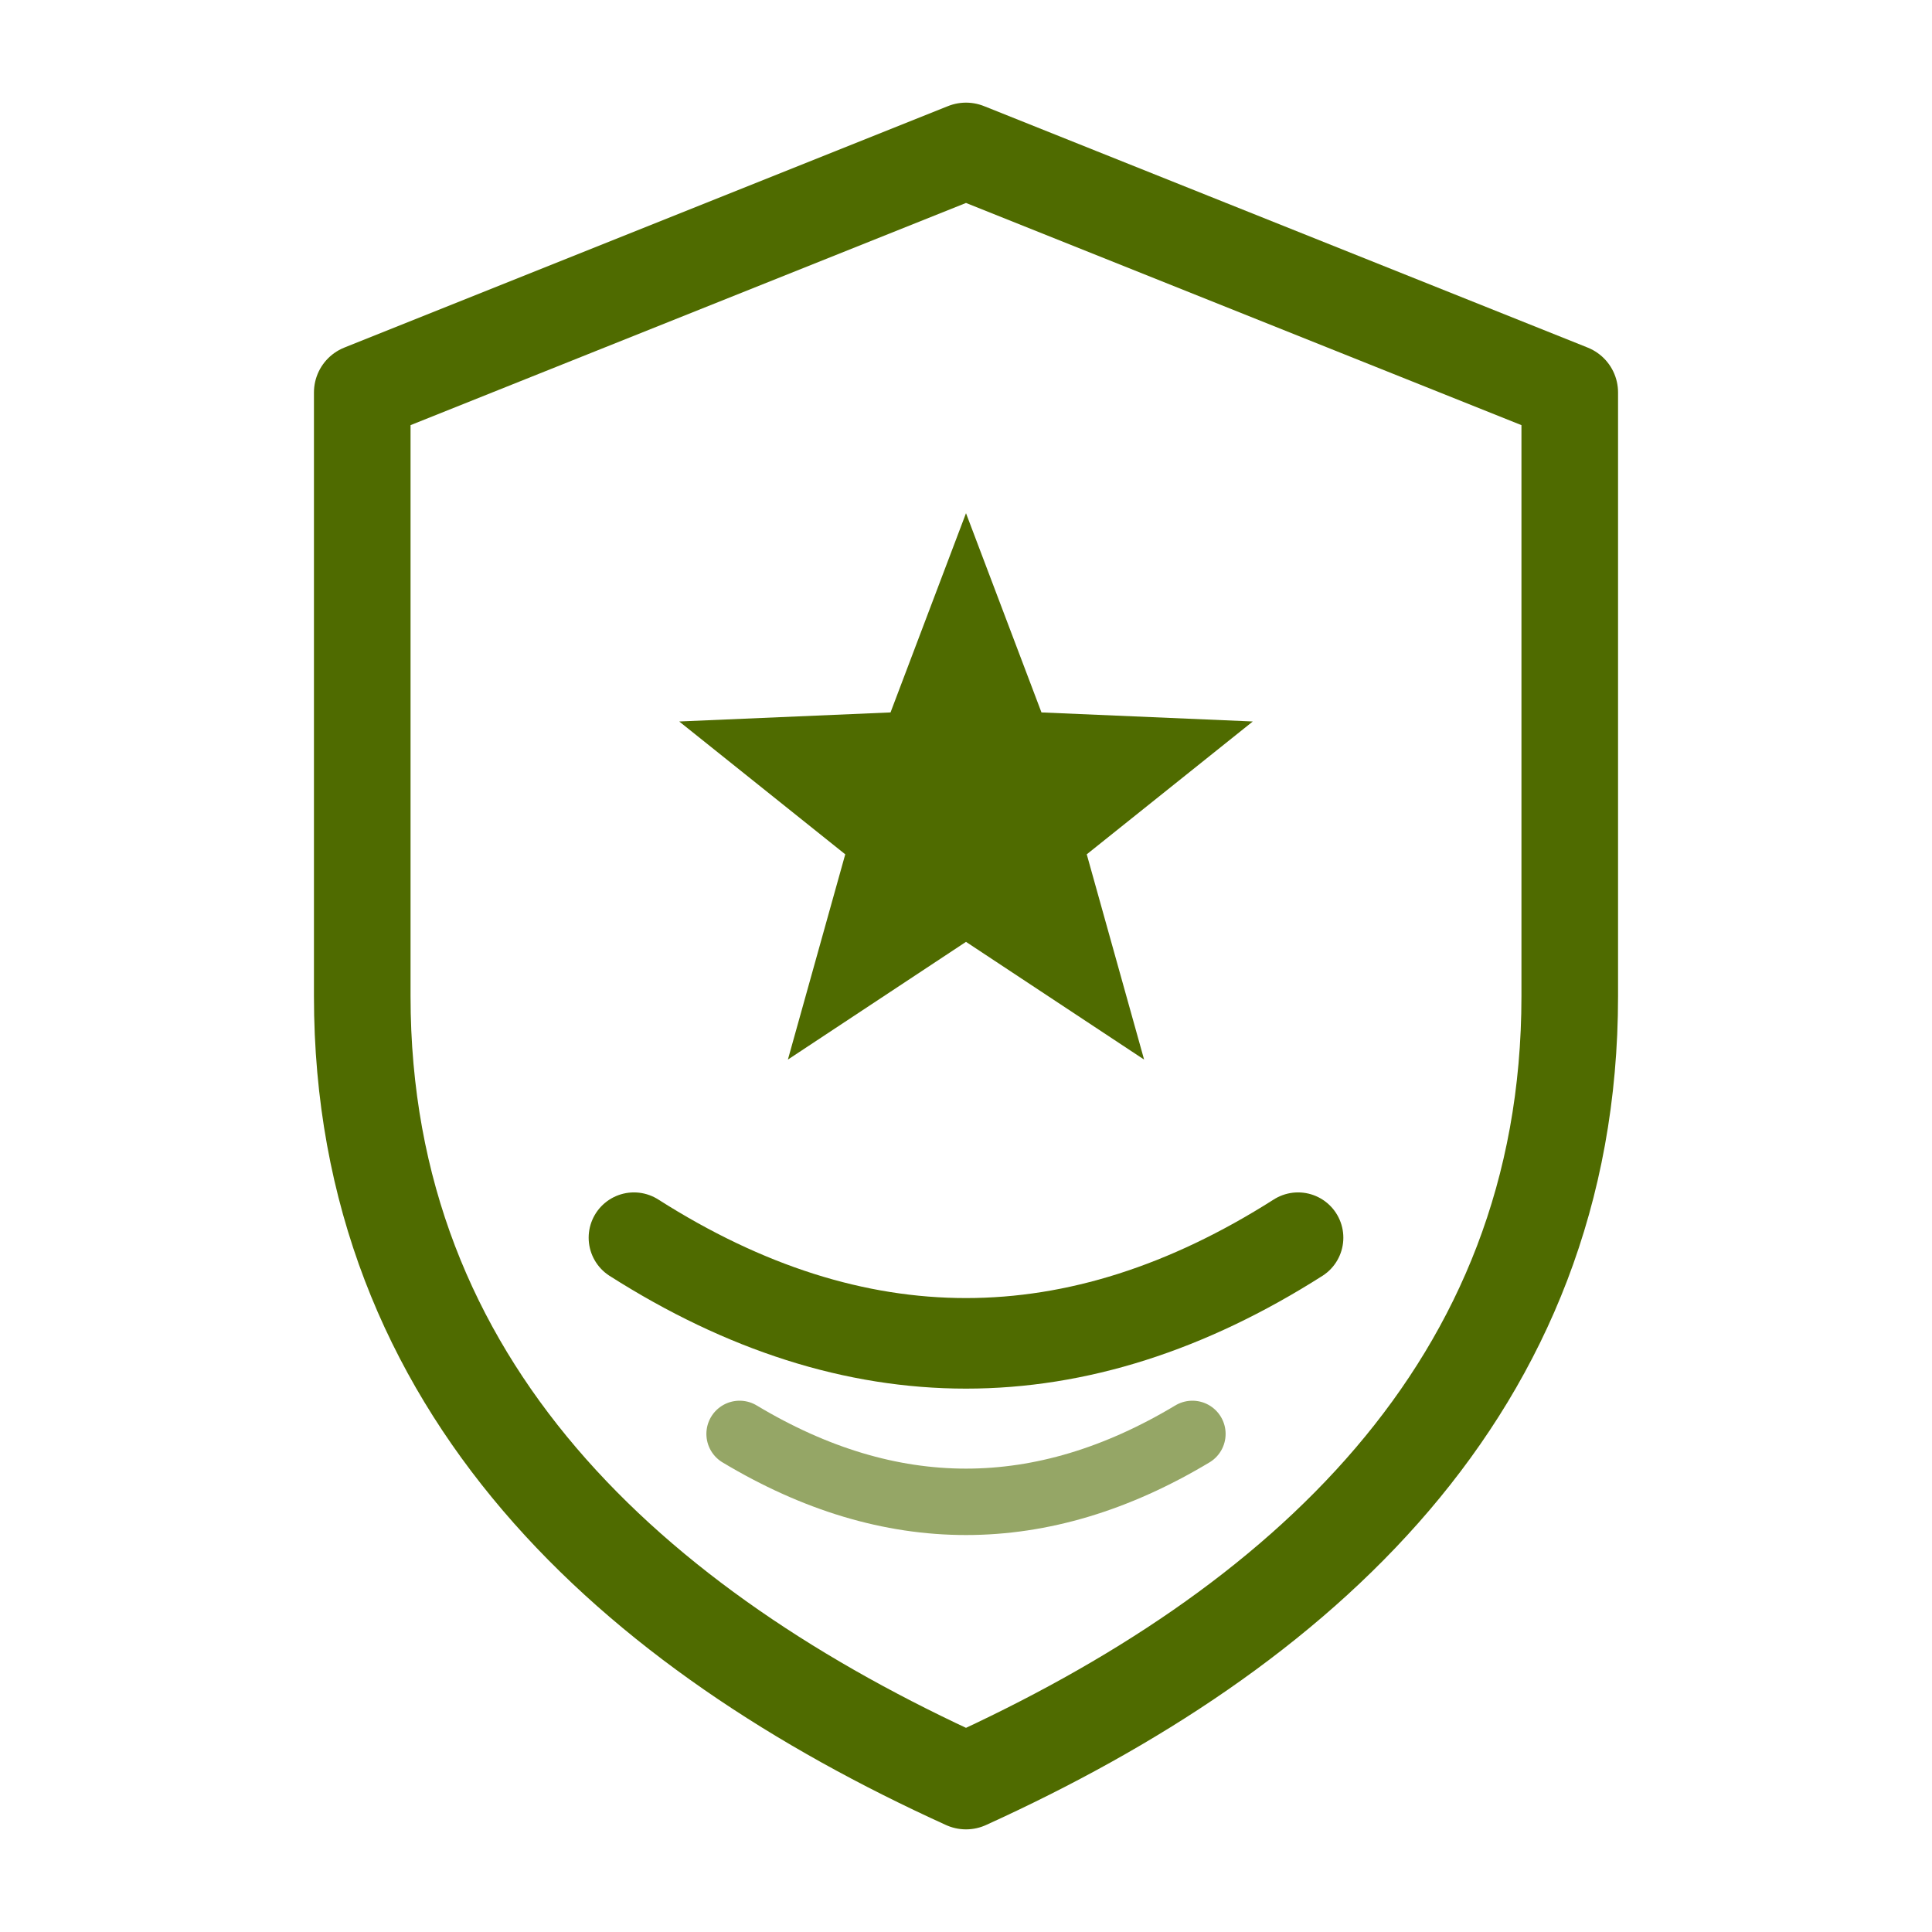
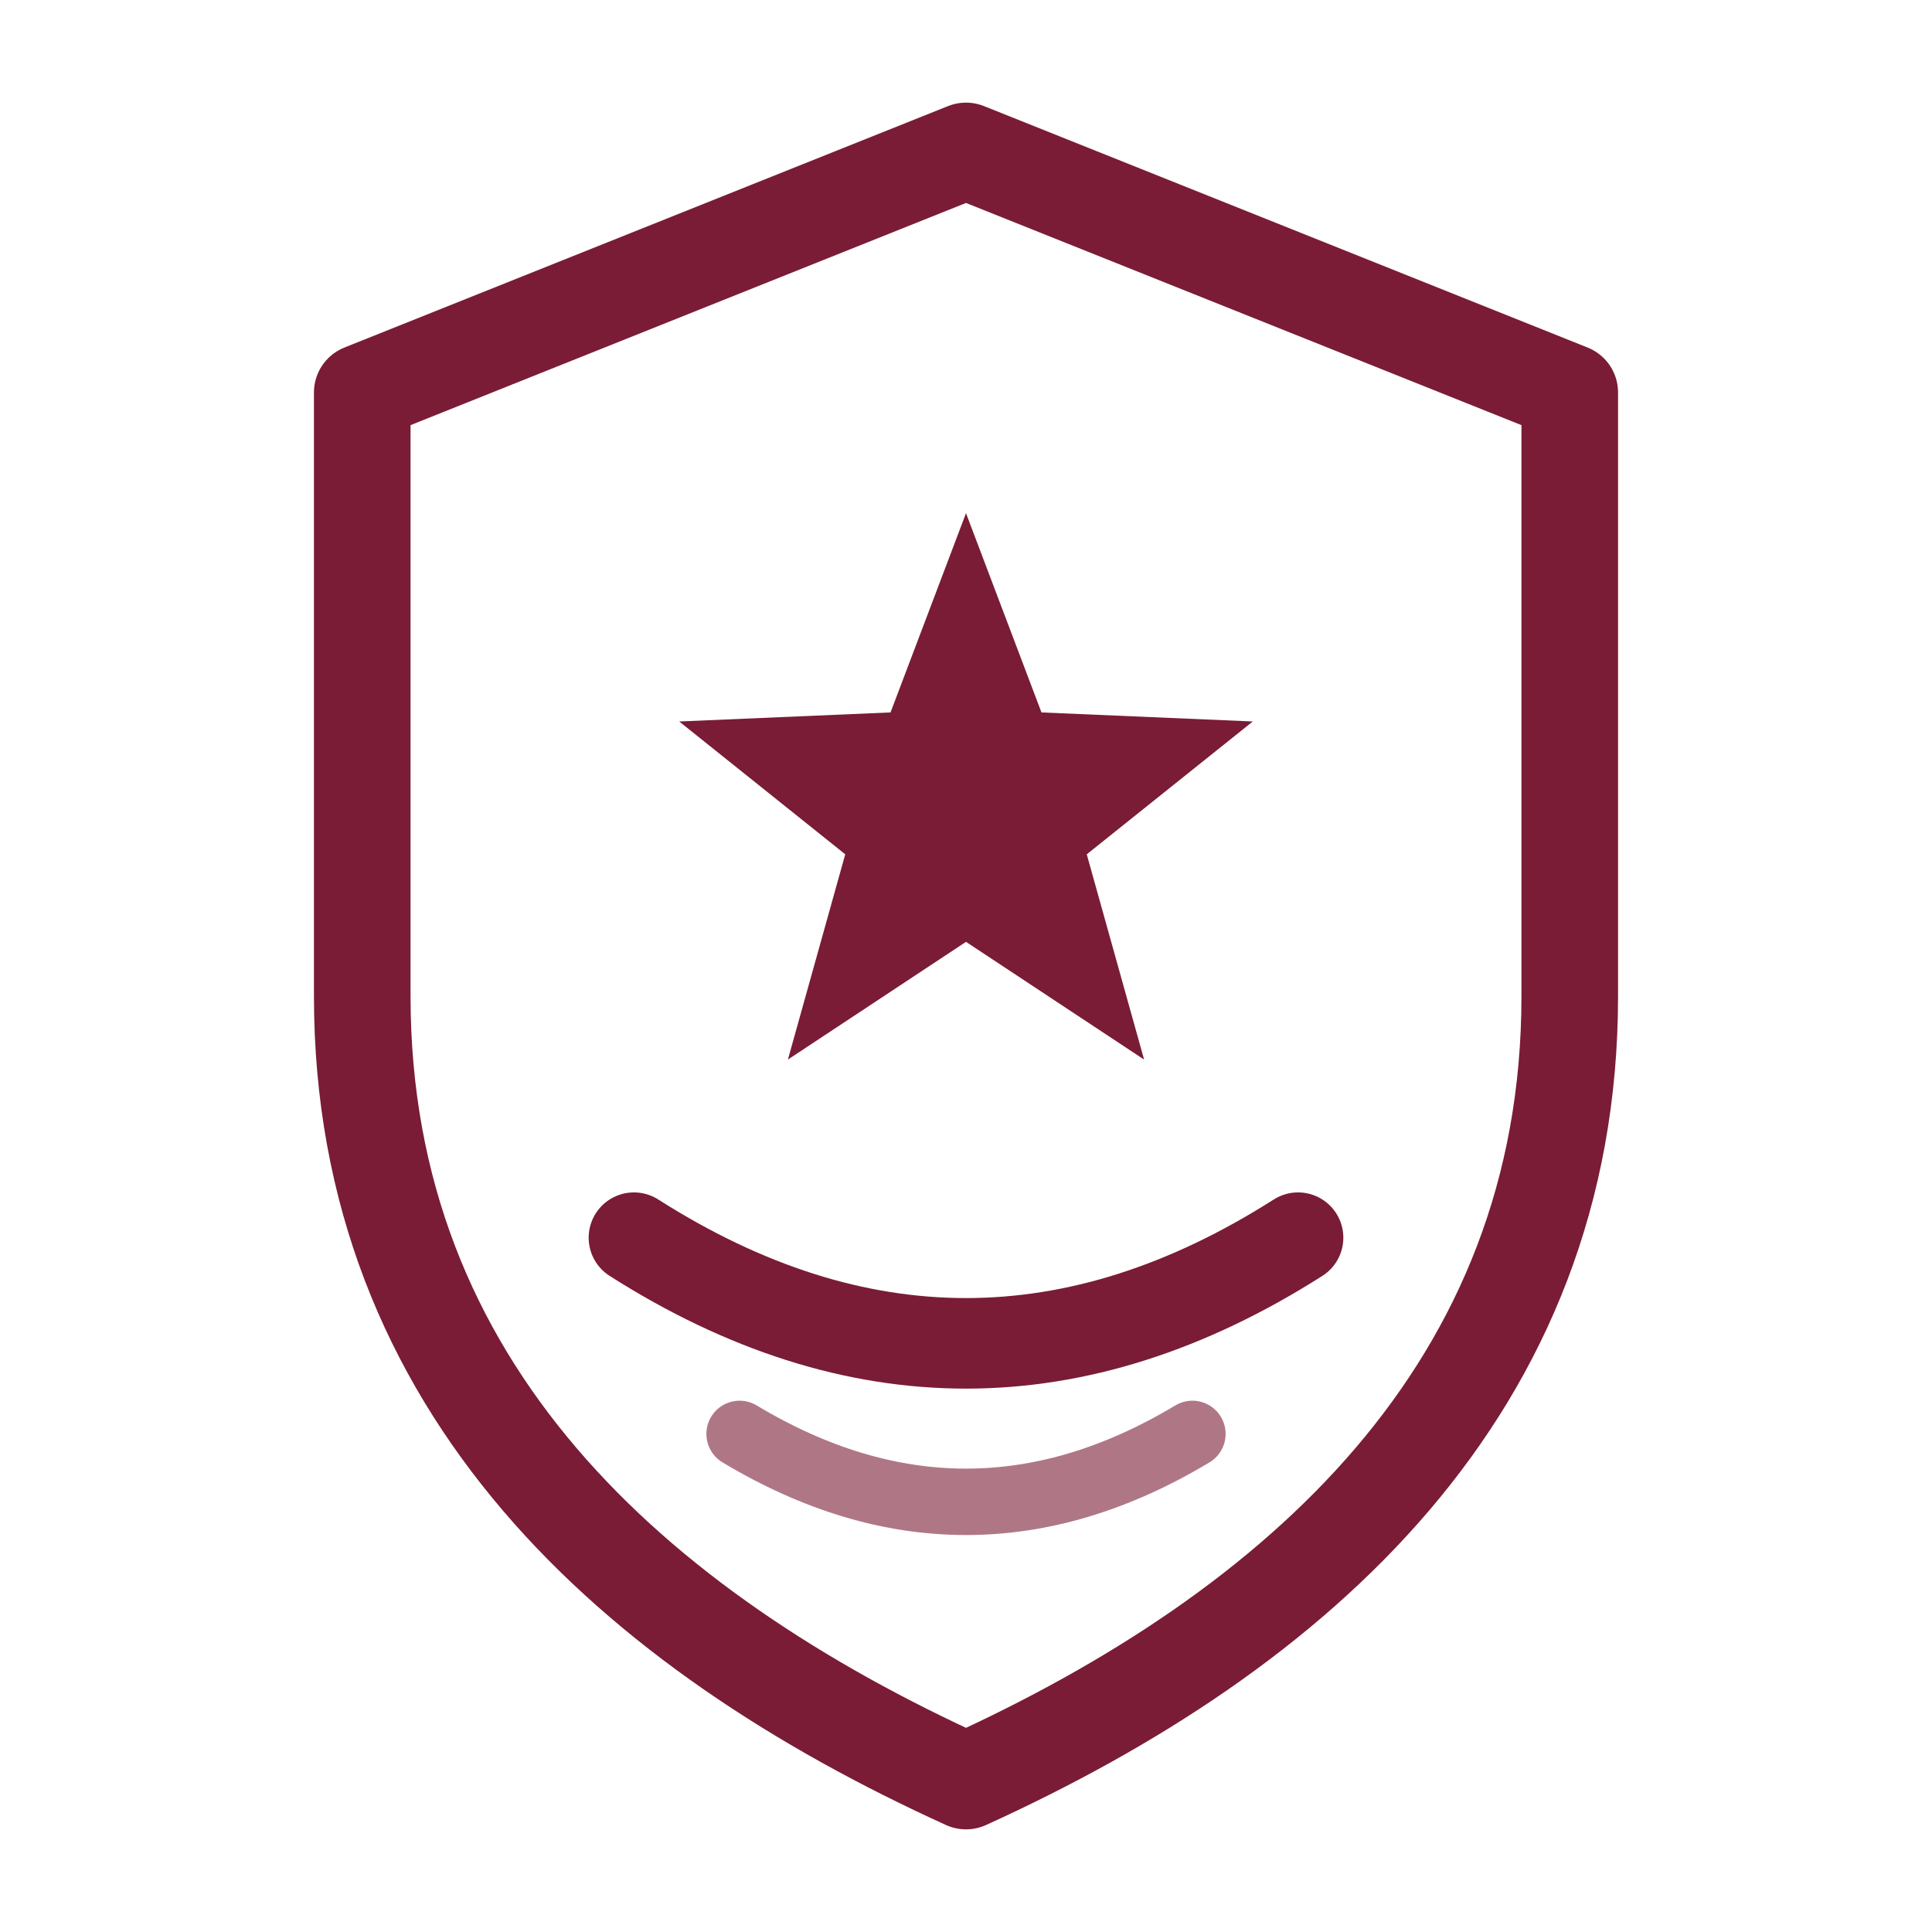
<svg xmlns="http://www.w3.org/2000/svg" viewBox="0 0 64 64">
-   <path d="M32 5 L52 13 V33 C52 46 43 54 32 59 C21 54 12 46 12 33 V13 Z" fill="none" stroke="#4F6B00" stroke-width="3.2" stroke-linejoin="round" />
-   <polygon points="32.0,17.0 34.5,23.6 41.5,23.9 36.0,28.3 37.9,35.1 32.0,31.2 26.1,35.1 28.0,28.3 22.5,23.9 29.5,23.6" fill="#4F6B00" />
-   <path d="M21 41 Q32 48 43 41" fill="none" stroke="#4F6B00" stroke-width="3" stroke-linecap="round" />
-   <path d="M24.5 47.5 Q32 52 39.5 47.5" fill="none" stroke="#4F6B00" stroke-width="2.2" stroke-linecap="round" opacity="0.6" />
+   <path d="M32 5 L52 13 V33 C52 46 43 54 32 59 C21 54 12 46 12 33 V13 Z" fill="none" stroke="#7a1c36" stroke-width="3.2" stroke-linejoin="round" />
+   <polygon points="32.0,17.0 34.5,23.6 41.5,23.9 36.0,28.3 37.9,35.1 32.0,31.2 26.1,35.1 28.0,28.3 22.5,23.9 29.5,23.6" fill="#7a1c36" />
+   <path d="M21 41 Q32 48 43 41" fill="none" stroke="#7a1c36" stroke-width="3" stroke-linecap="round" />
+   <path d="M24.5 47.5 Q32 52 39.5 47.5" fill="none" stroke="#7a1c36" stroke-width="2.2" stroke-linecap="round" opacity="0.6" />
</svg>
